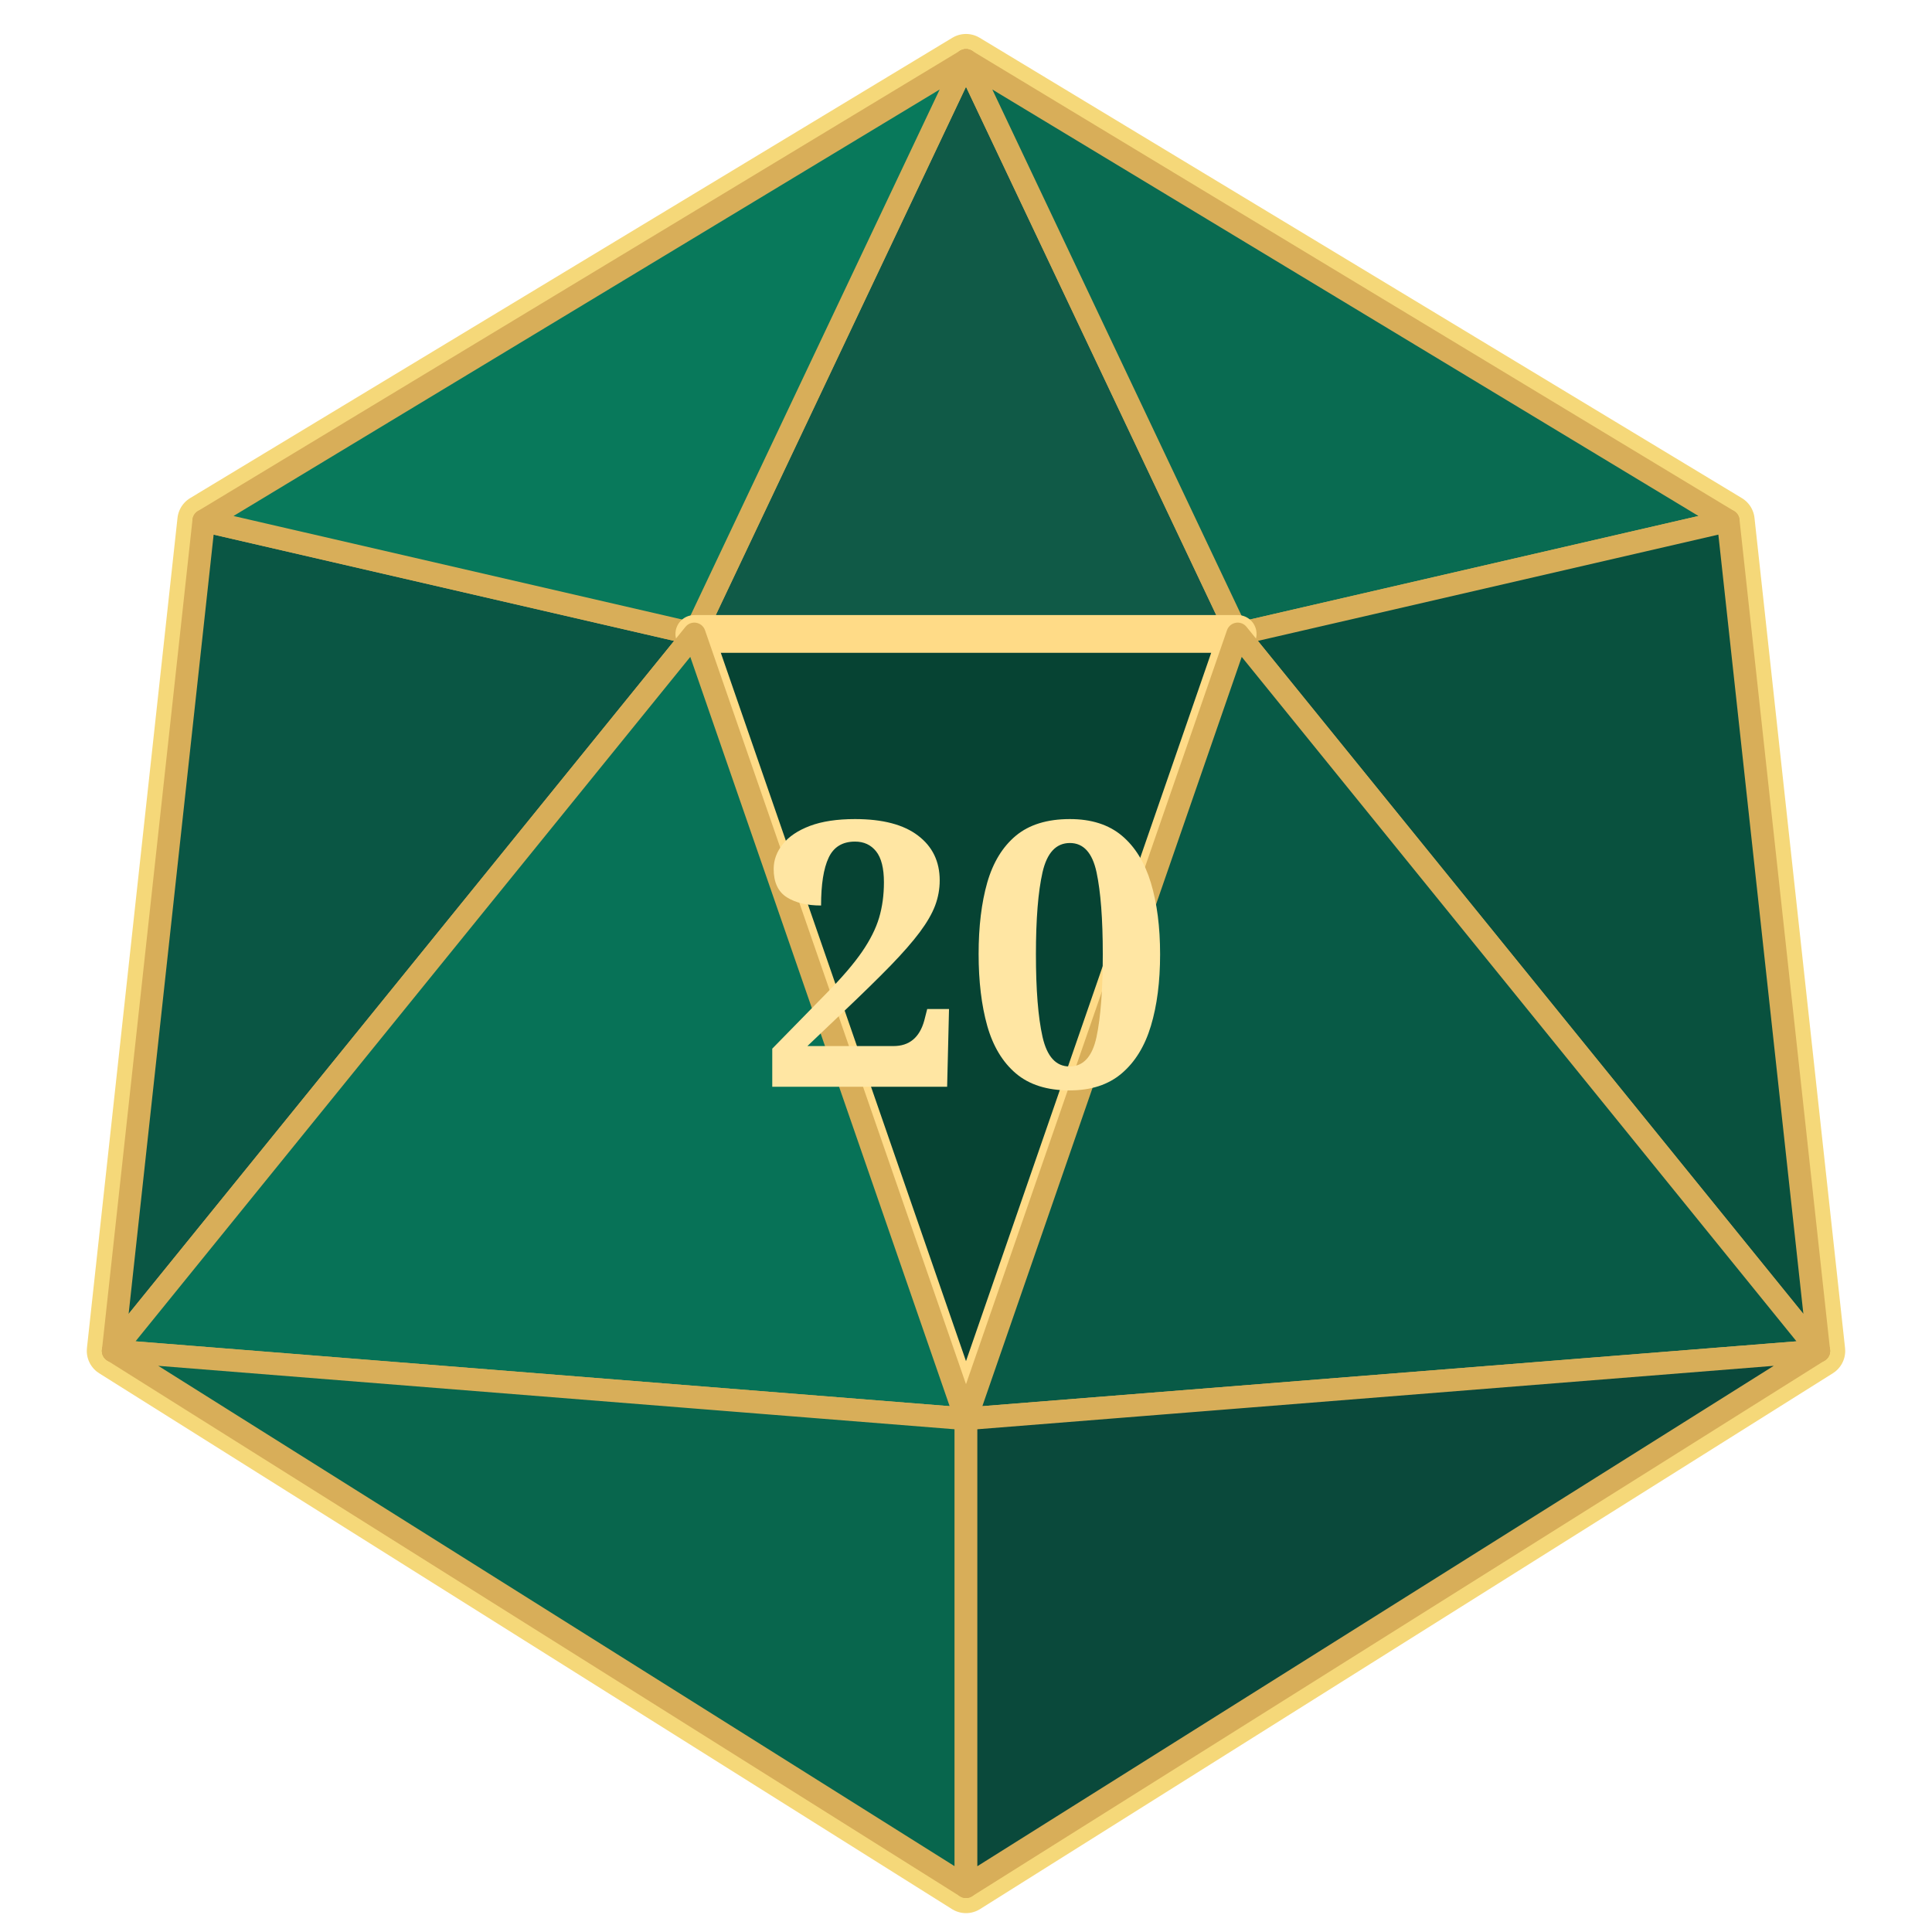
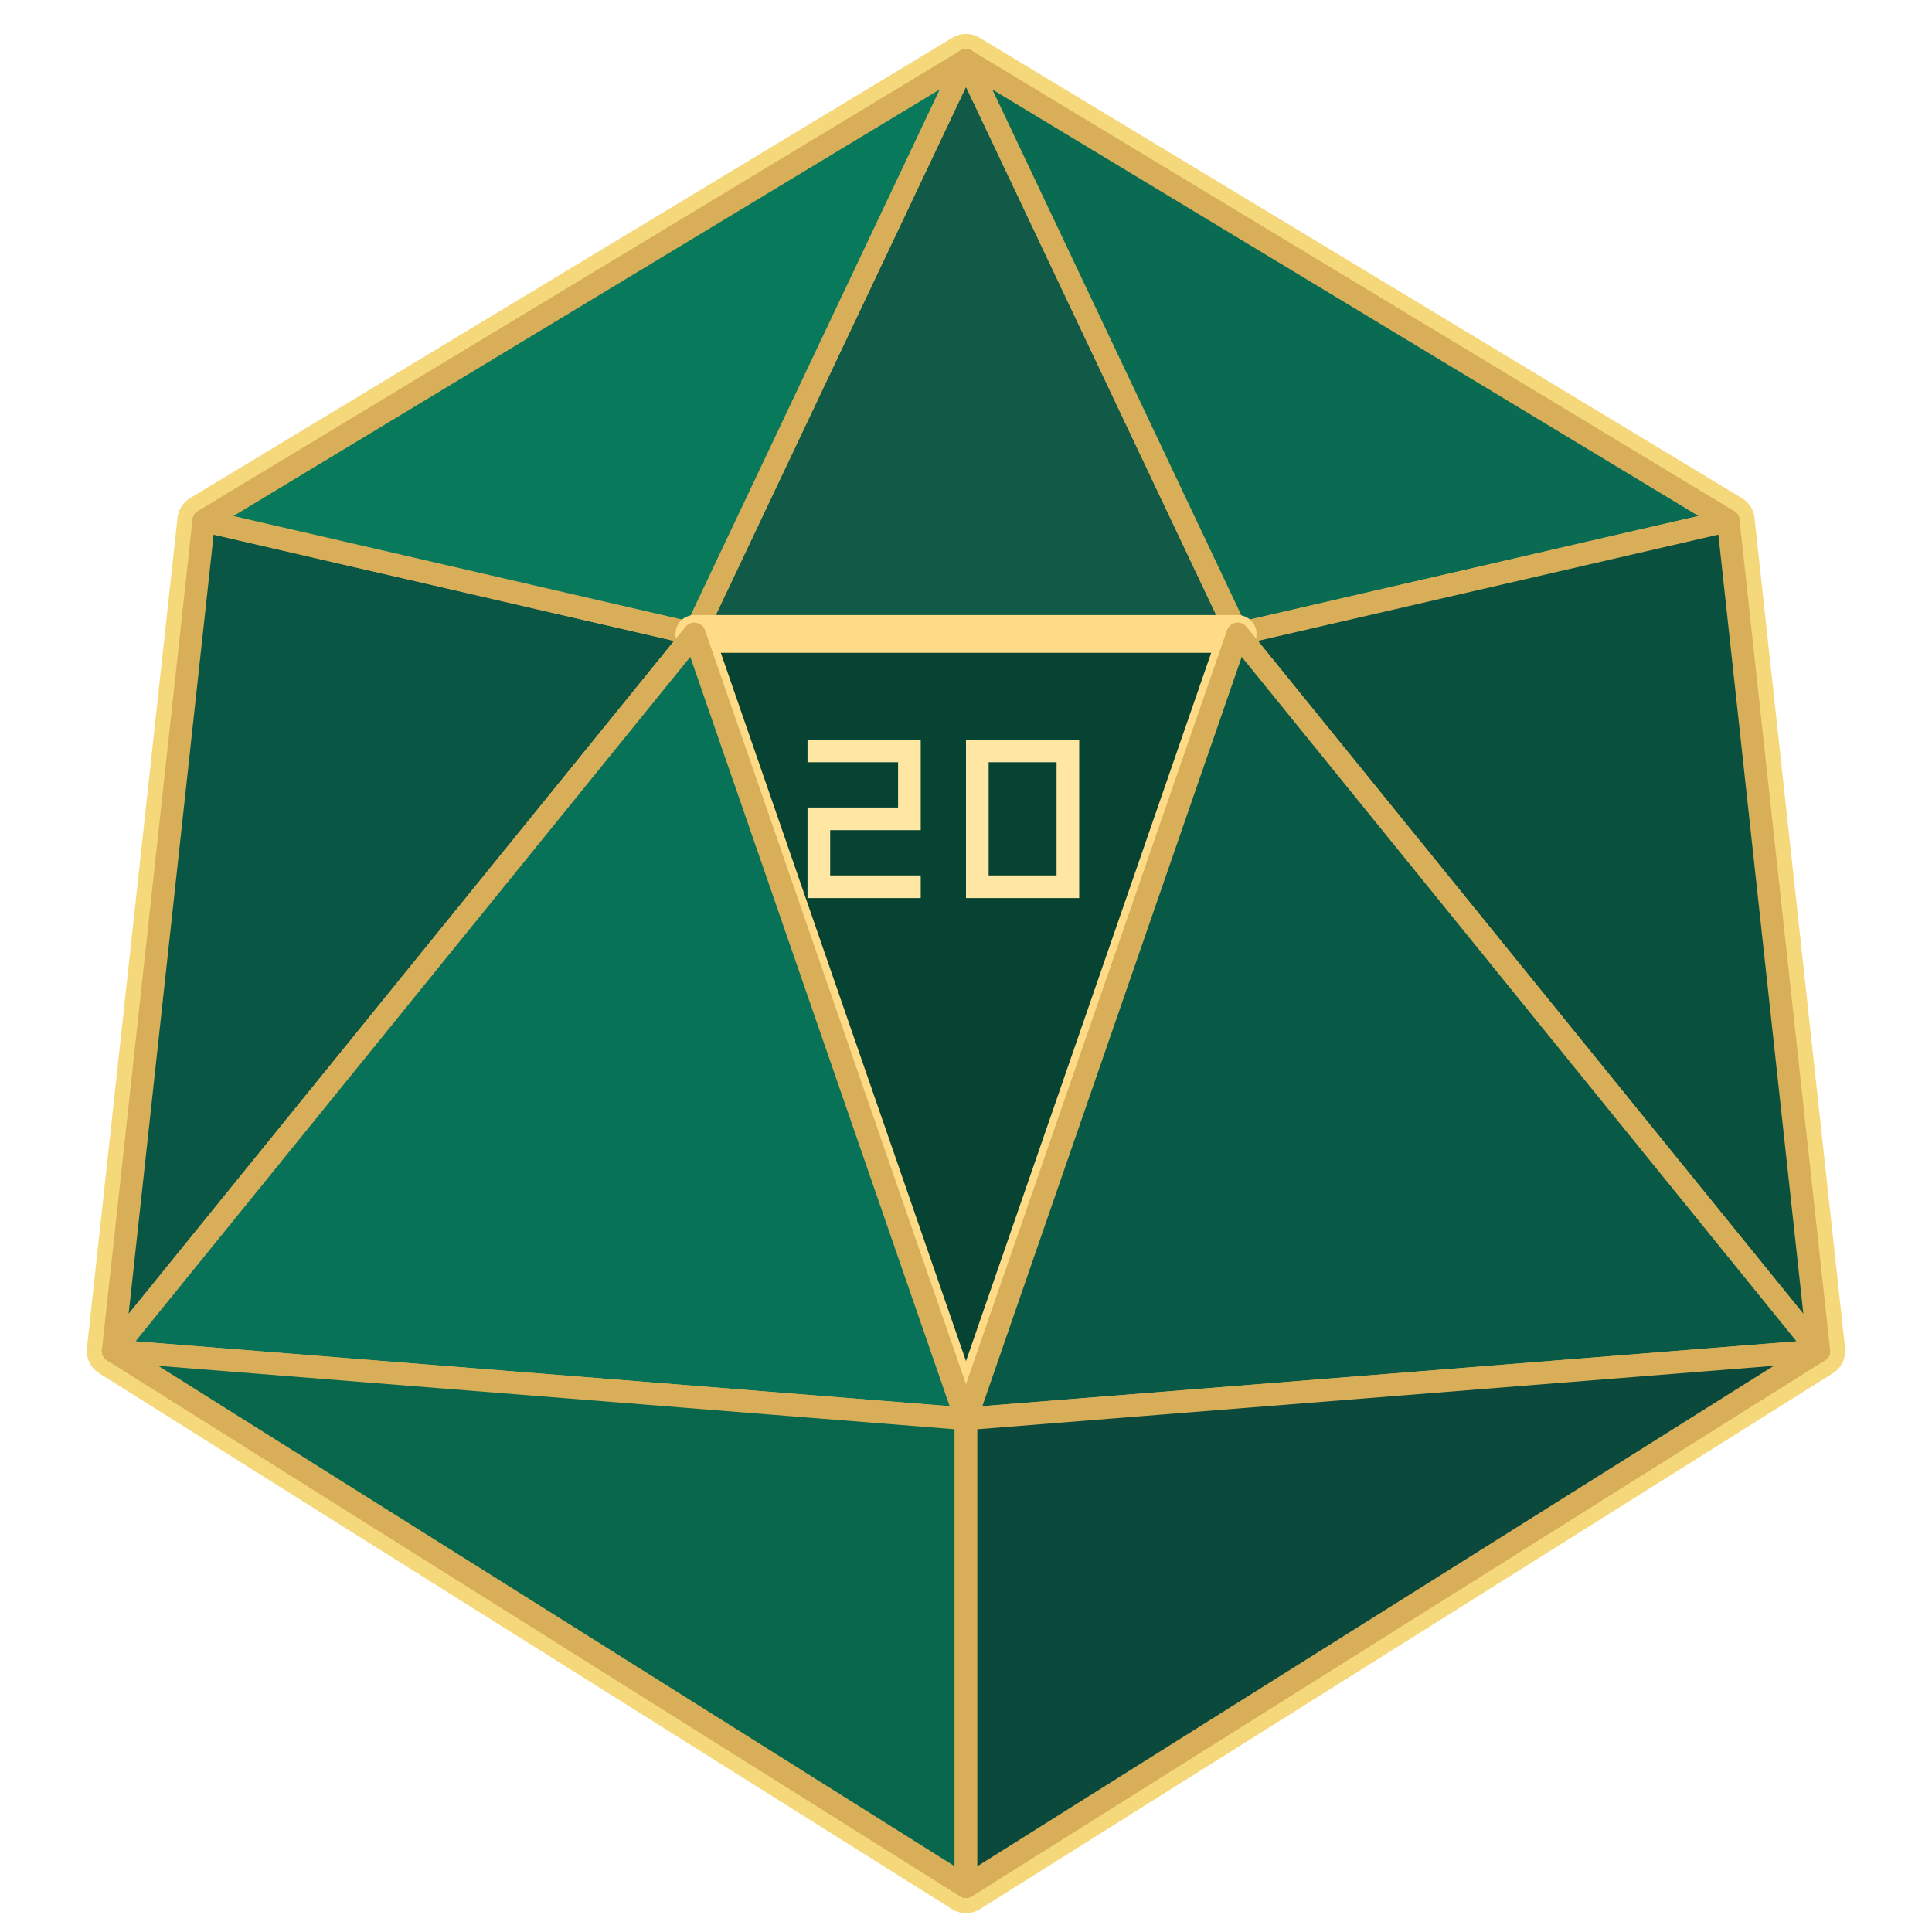
<svg xmlns="http://www.w3.org/2000/svg" width="256" height="256" viewBox="0 0 256 256" role="img" aria-labelledby="title desc">
  <defs>
    <linearGradient id="e" x2="1" y2="1">
      <stop stop-color="#0c493b" />
      <stop offset="1" stop-color="#10b981" />
    </linearGradient>
  </defs>
  <g transform="translate(11 4)" stroke-linejoin="round">
    <path d="M117 4 218 65 230 175 117 246 4 175 16 65Z" fill="url(#e)" stroke="#f5d879" stroke-width="7" />
    <path d="M117 4 81 80 153 80Z" fill="#105a47" stroke="#d8ae59" stroke-width="3" />
    <path d="M16 65 81 80 4 175Z" fill="#0a5644" stroke="#d8ae59" stroke-width="3" />
    <path d="M117 4 16 65 81 80Z" fill="#08795b" stroke="#d8ae59" stroke-width="3" />
    <path d="M117 4 153 80 218 65Z" fill="#096b51" stroke="#d8ae59" stroke-width="3" />
    <path d="M218 65 153 80 230 175Z" fill="#09513e" stroke="#d8ae59" stroke-width="3" />
    <path d="M81 80 153 80 117 184Z" fill="#064333" stroke="#ffdb87" stroke-width="5" />
    <path d="M4 175 81 80 117 184Z" fill="#077257" stroke="#d8ae59" stroke-width="3" />
    <path d="M230 175 153 80 117 184Z" fill="#085a46" stroke="#d8ae59" stroke-width="3" />
    <path d="M4 175 117 184 117 246Z" fill="#08664d" stroke="#d8ae59" stroke-width="3" />
    <path d="M230 175 117 184 117 246Z" fill="#0a493b" stroke="#d8ae59" stroke-width="3" />
-     <text x="117" y="140" text-anchor="middle" font-family="Georgia,serif" font-weight="bold" font-size="49" fill="#ffe6a3">20</text>
+     <path d="M96 94h3v3h-3Z M99 94h3v3h-3Z M102 94h3v3h-3Z M105 94h3v3h-3Z M108 94h3v3h-3Z M117 94h3v3h-3Z M120 94h3v3h-3Z M123 94h3v3h-3Z M126 94h3v3h-3Z M129 94h3v3h-3Z M108 97h3v3h-3Z M117 97h3v3h-3Z M129 97h3v3h-3Z M108 100h3v3h-3Z M117 100h3v3h-3Z M129 100h3v3h-3Z M96 103h3v3h-3Z M99 103h3v3h-3Z M102 103h3v3h-3Z M105 103h3v3h-3Z M108 103h3v3h-3Z M117 103h3v3h-3Z M129 103h3v3h-3Z M96 106h3v3h-3Z M117 106h3v3h-3Z M129 106h3v3h-3Z M96 109h3v3h-3Z M117 109h3v3h-3Z M129 109h3v3h-3Z M96 112h3v3h-3Z M99 112h3v3h-3Z M102 112h3v3h-3Z M105 112h3v3h-3Z M108 112h3v3h-3Z M117 112h3v3h-3Z M120 112h3v3h-3Z M123 112h3v3h-3Z M126 112h3v3h-3Z M129 112h3v3h-3Z" fill="#ffe6a3" aria-label="20" />
  </g>
</svg>
